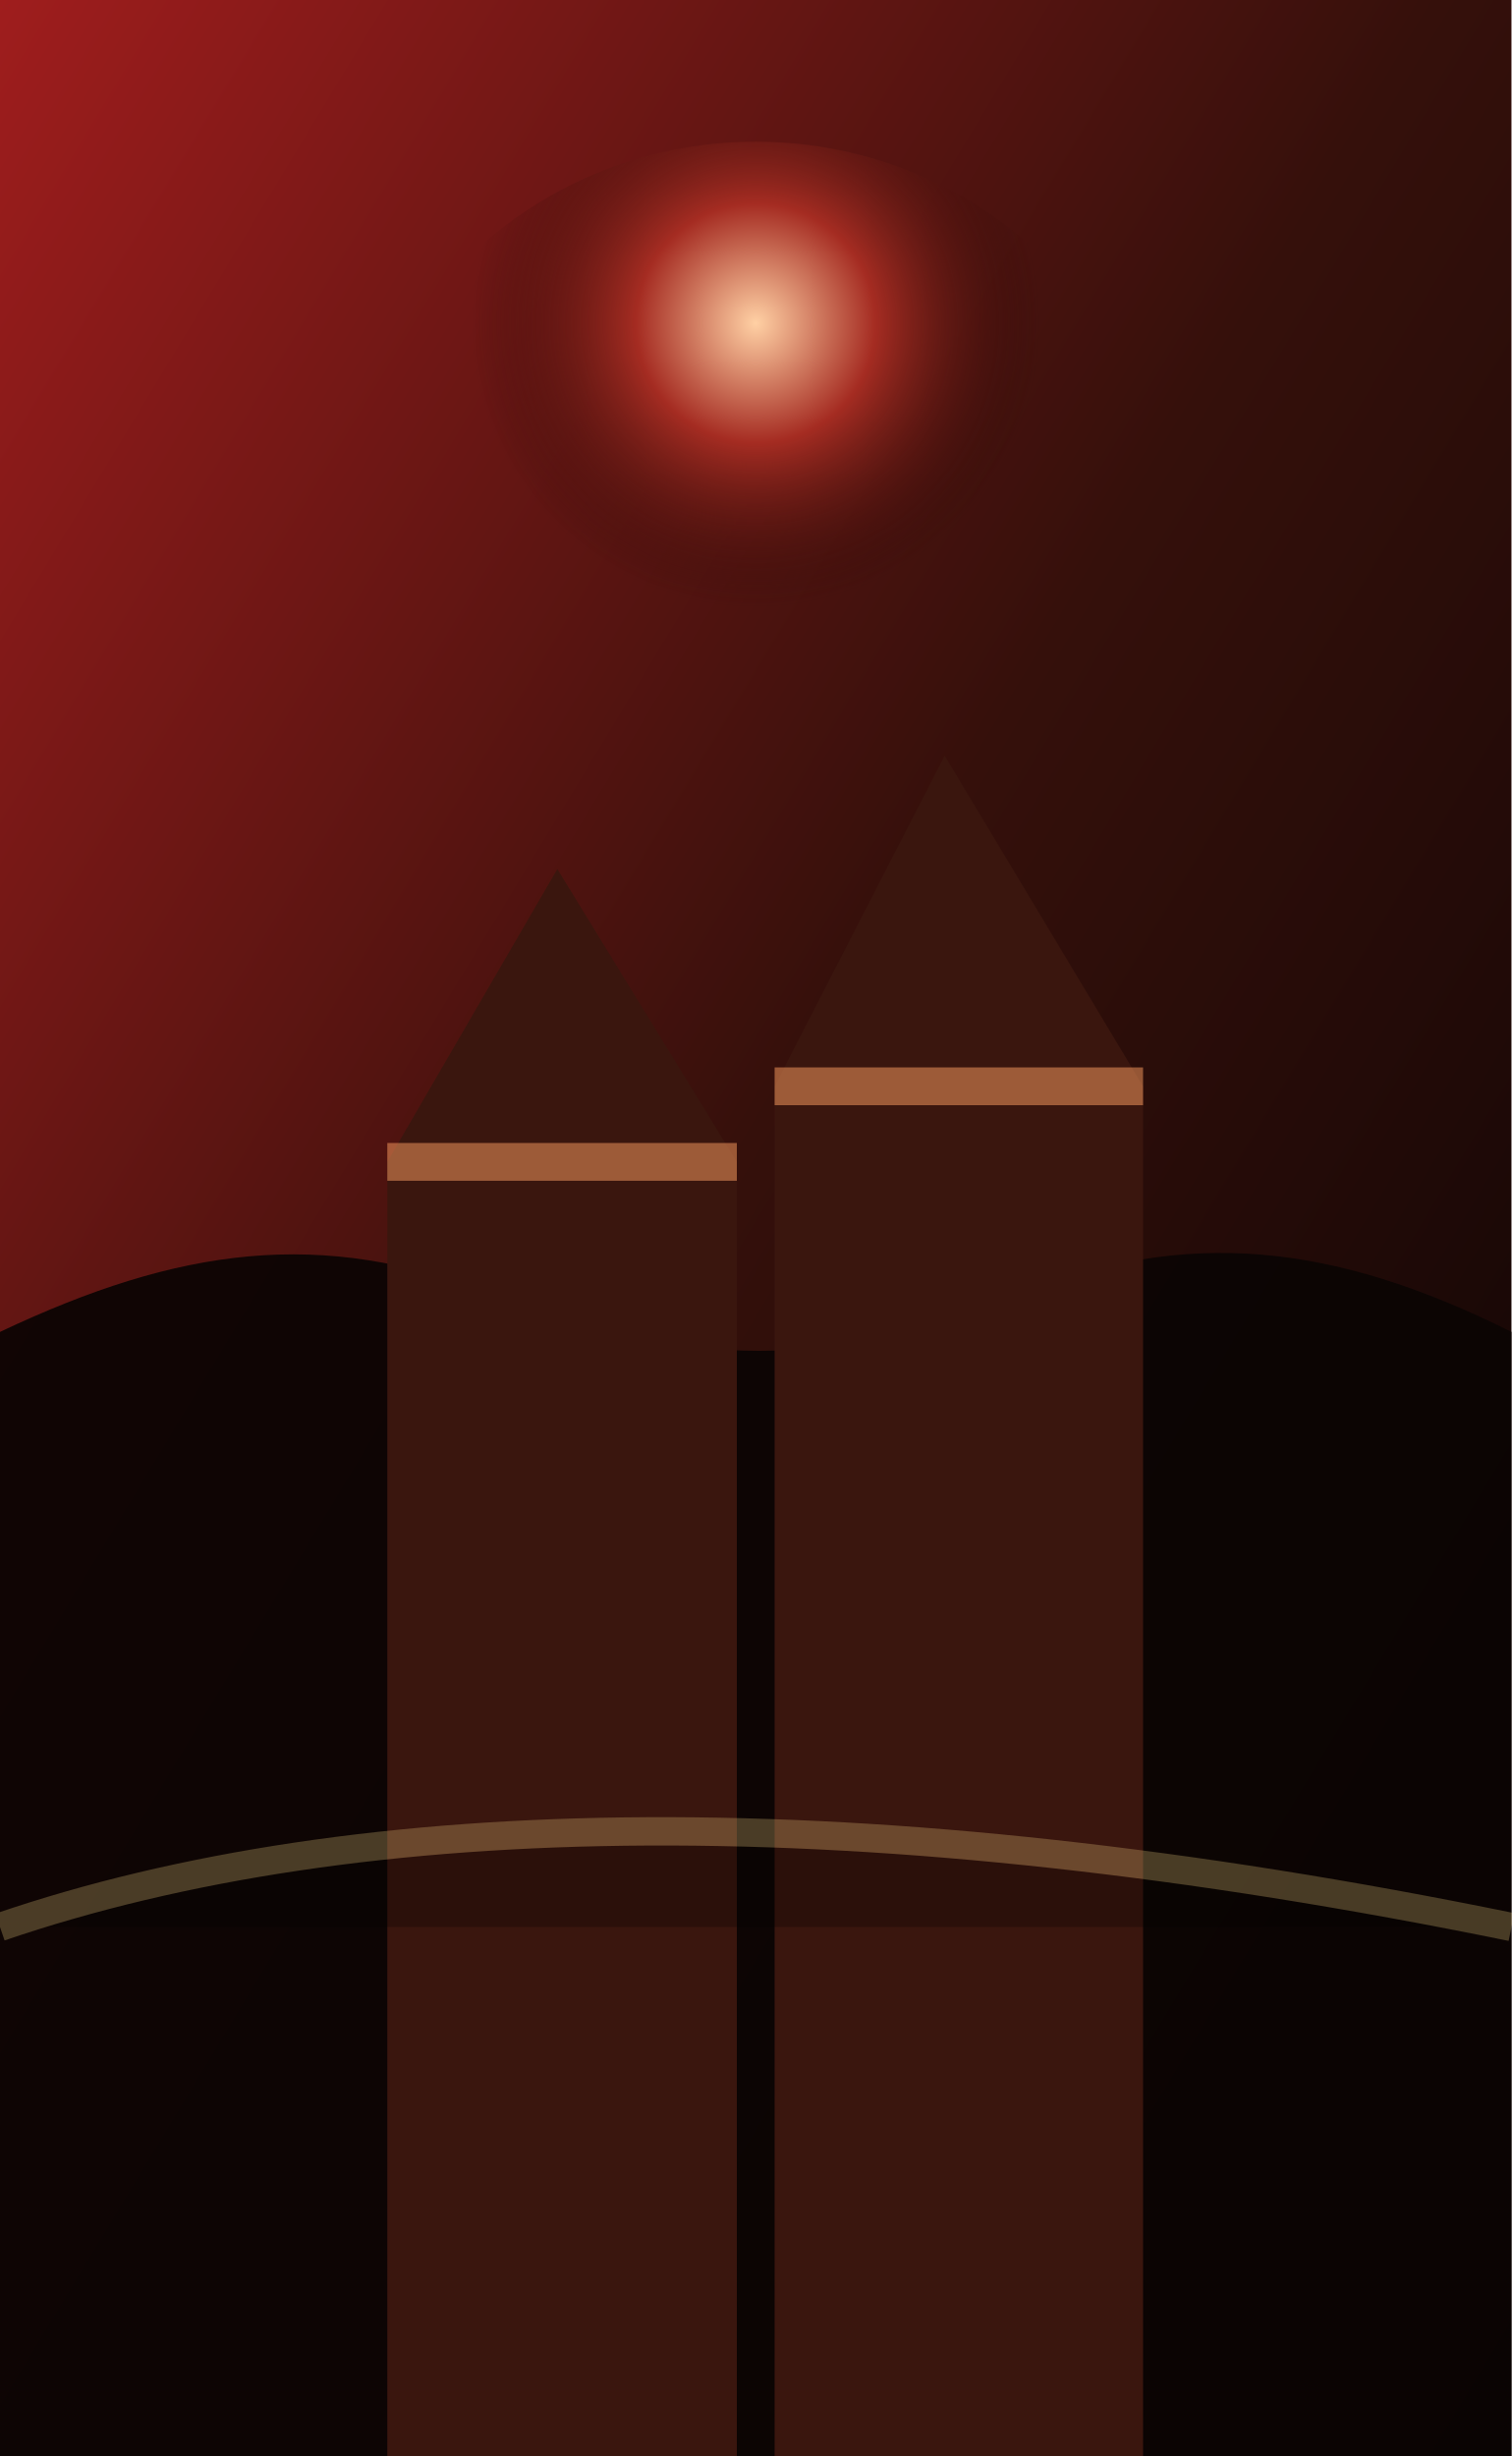
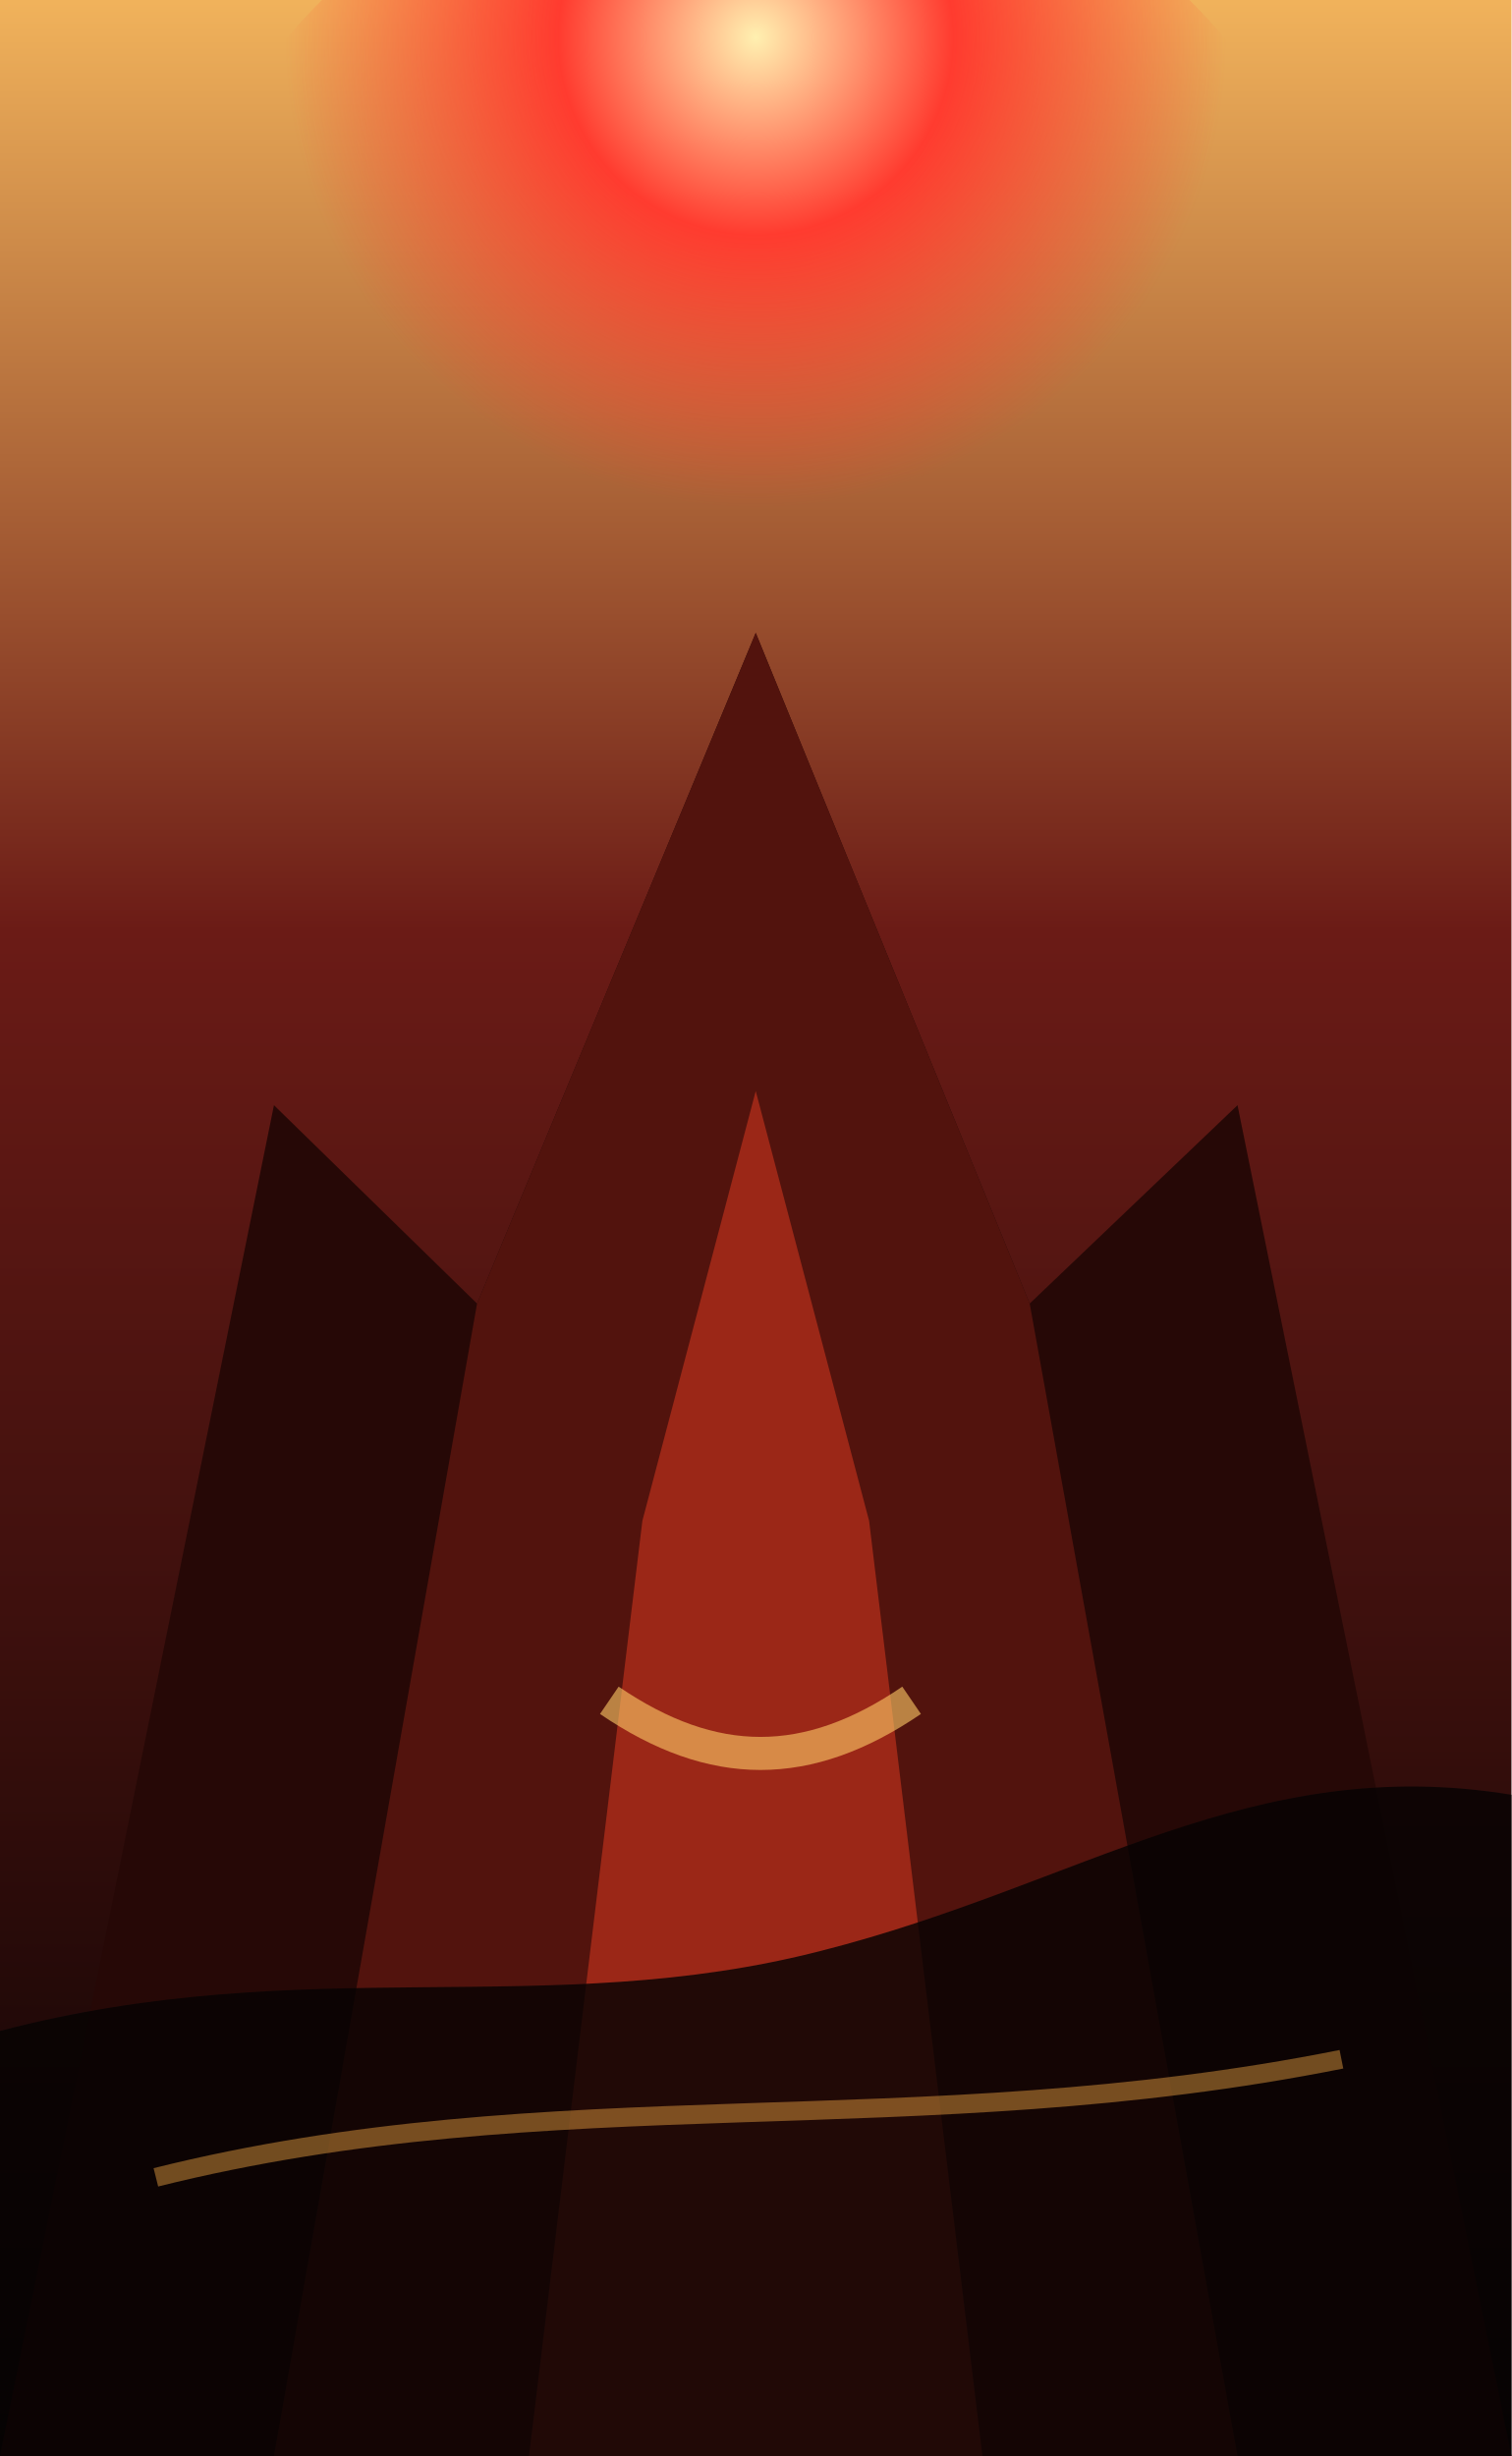
<svg xmlns="http://www.w3.org/2000/svg" viewBox="0 0 320 520">
  <defs>
-     <linearGradient id="g" x1="0" y1="0" x2="1" y2="1">
-       <stop stop-color="#9f1d1d" />
-       <stop offset=".48" stop-color="#35100b" />
+     <linearGradient id="sky" x1="0" y1="0" x2="0" y2="1">
+       <stop stop-color="#f2b45c" />
+       <stop offset=".38" stop-color="#6b1b16" />
      <stop offset="1" stop-color="#050202" />
    </linearGradient>
-     <radialGradient id="s" cx=".5" cy=".22" r=".34">
-       <stop stop-color="#ffd0a4" />
-       <stop offset=".42" stop-color="#a52c22" />
-       <stop offset="1" stop-color="#2a0705" stop-opacity="0" />
+     <radialGradient id="flare" cx=".5" cy=".18" r=".38">
+       <stop stop-color="#fff0b0" />
+       <stop offset=".42" stop-color="#ff3b2f" />
+       <stop offset="1" stop-color="#ff3b2f" stop-opacity="0" />
    </radialGradient>
  </defs>
-   <rect width="320" height="520" fill="url(#g)" />
-   <circle cx="160" cy="118" r="88" fill="url(#s)" />
-   <path d="M0 520V282c38-18 68-22 104-8 40 16 74 16 112 0 35-14 66-11 104 8v238z" fill="#0b0403" opacity=".93" />
-   <path d="M82 520V246l36-62 38 62v274zM164 520V230l36-70 42 70v290z" fill="#3a160e" />
-   <path d="M82 246h74M164 230h78" stroke="#ff9f62" stroke-width="8" opacity=".5" />
-   <path d="M0 408c76-26 183-28 320 0" stroke="#ffdf8a" stroke-width="6" opacity=".25" />
+   <rect width="320" height="520" fill="url(#sky)" />
+   <circle cx="160" cy="92" r="130" fill="url(#flare)" />
+   <path d="M0 520l58-286 43 42 59-142 58 142 44-42 58 286z" fill="#260806" />
+   <path d="M58 520l43-244 59-142 58 142 44 244z" fill="#52130d" />
+   <path d="M112 520l24-198 24-91 24 91 24 198z" fill="#9b2717" />
+   <path d="M129 360c22 15 42 15 64 0" fill="none" stroke="#ffcc67" stroke-width="7" opacity=".6" />
+   <path d="M0 430c65-17 116-2 174-17 55-14 91-42 146-33v140H0z" fill="#060303" opacity=".82" />
+   <path d="M33 461c84-21 161-7 251-25" fill="none" stroke="#ffb048" stroke-width="4" opacity=".42" />
</svg>
